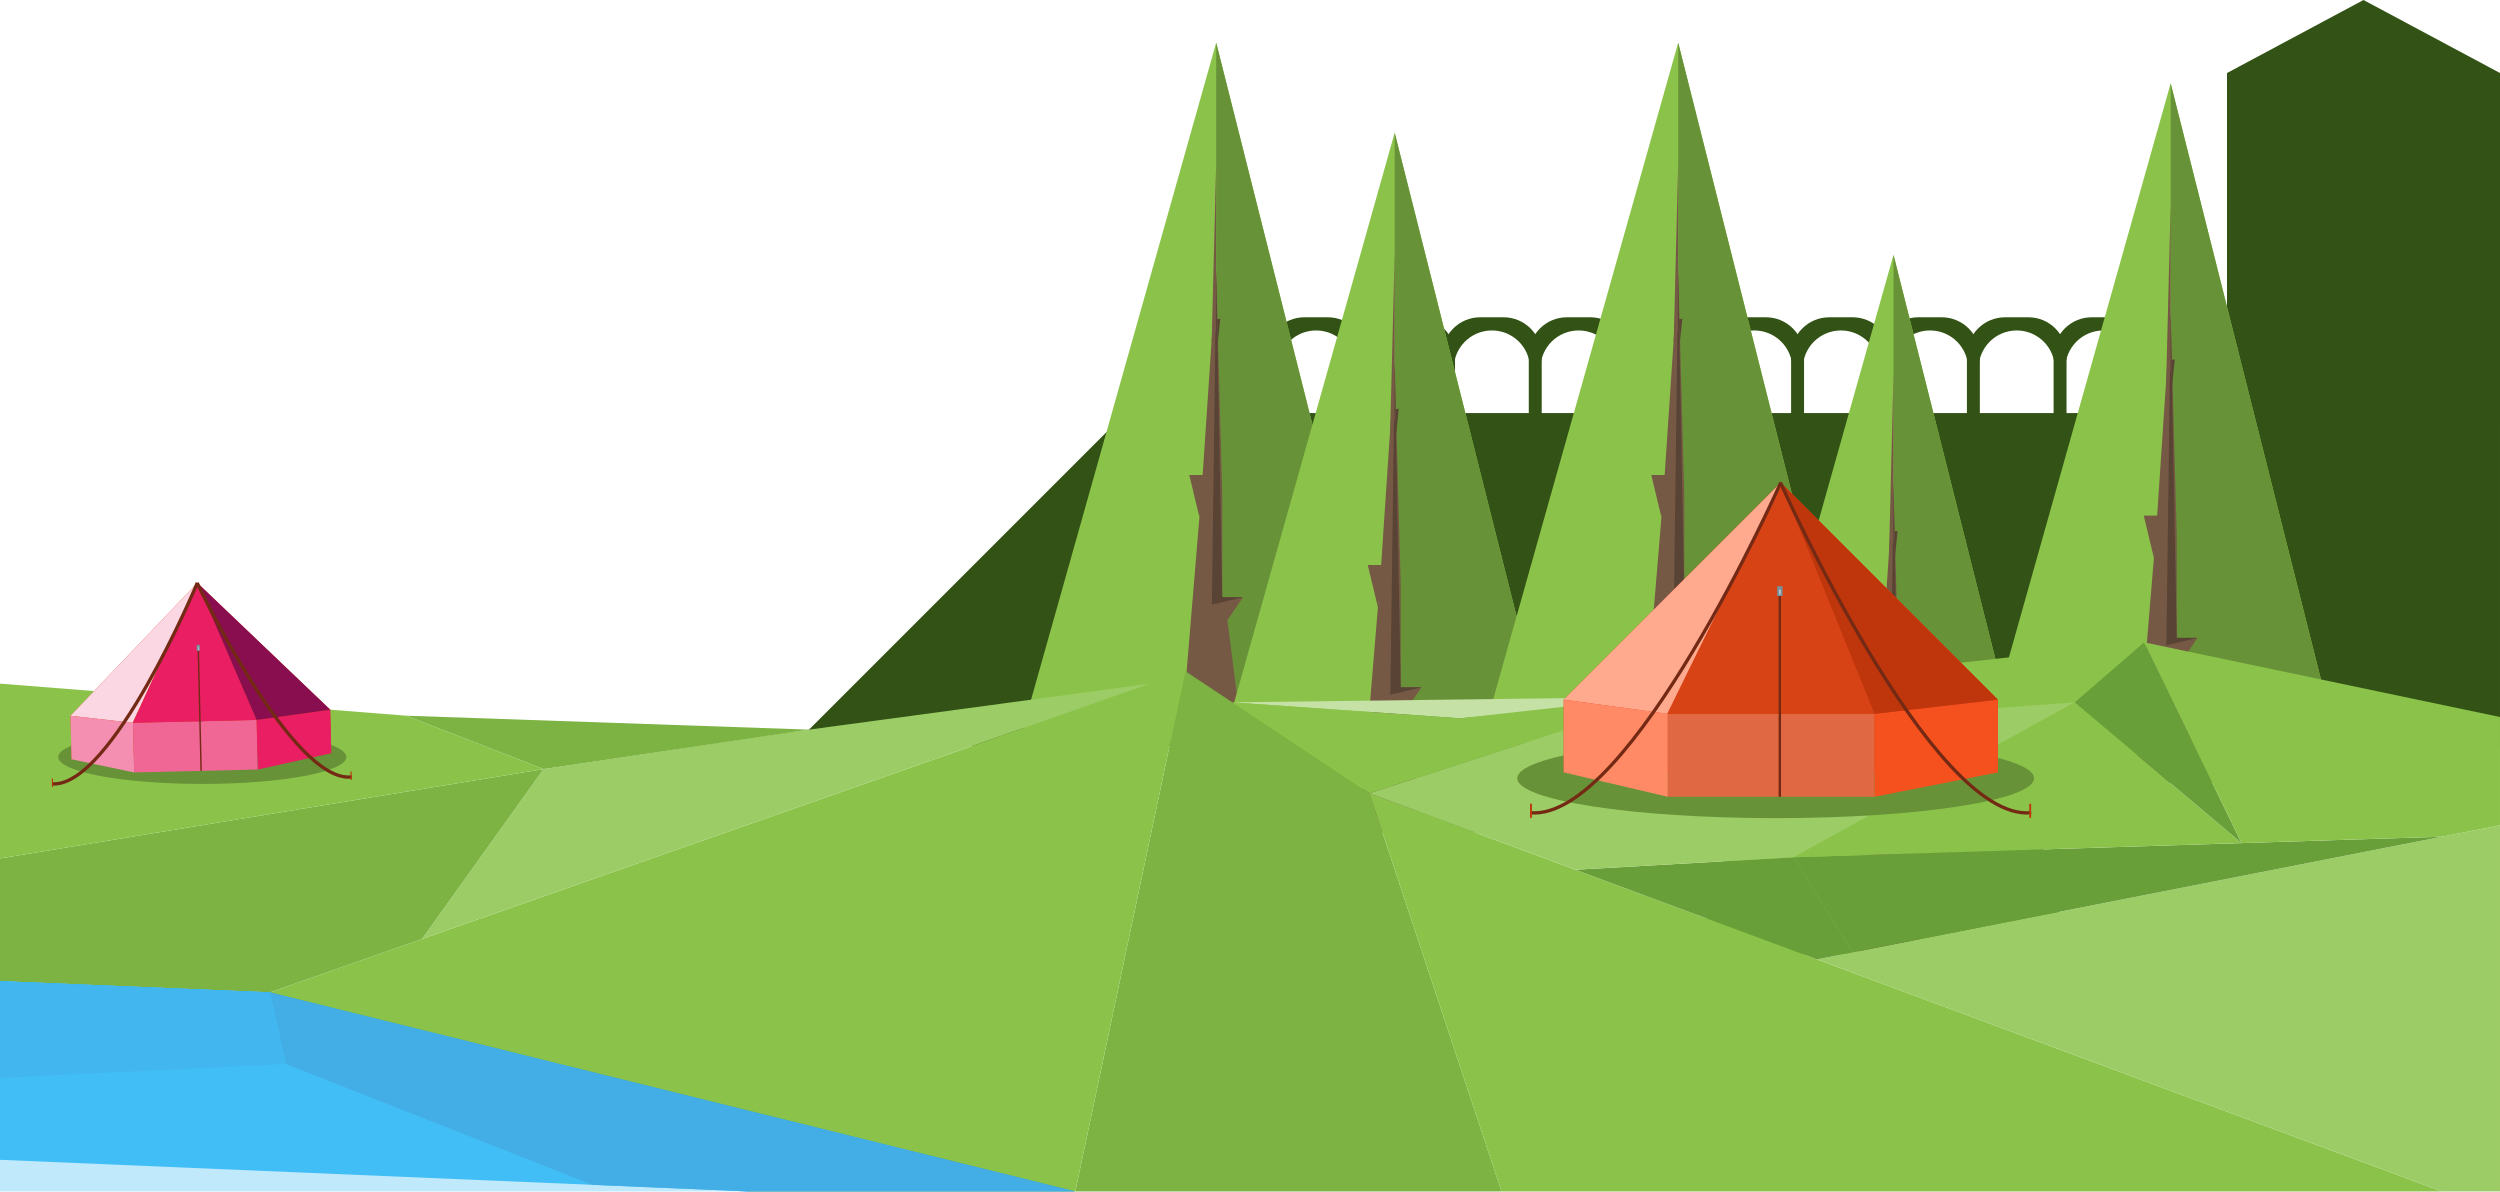
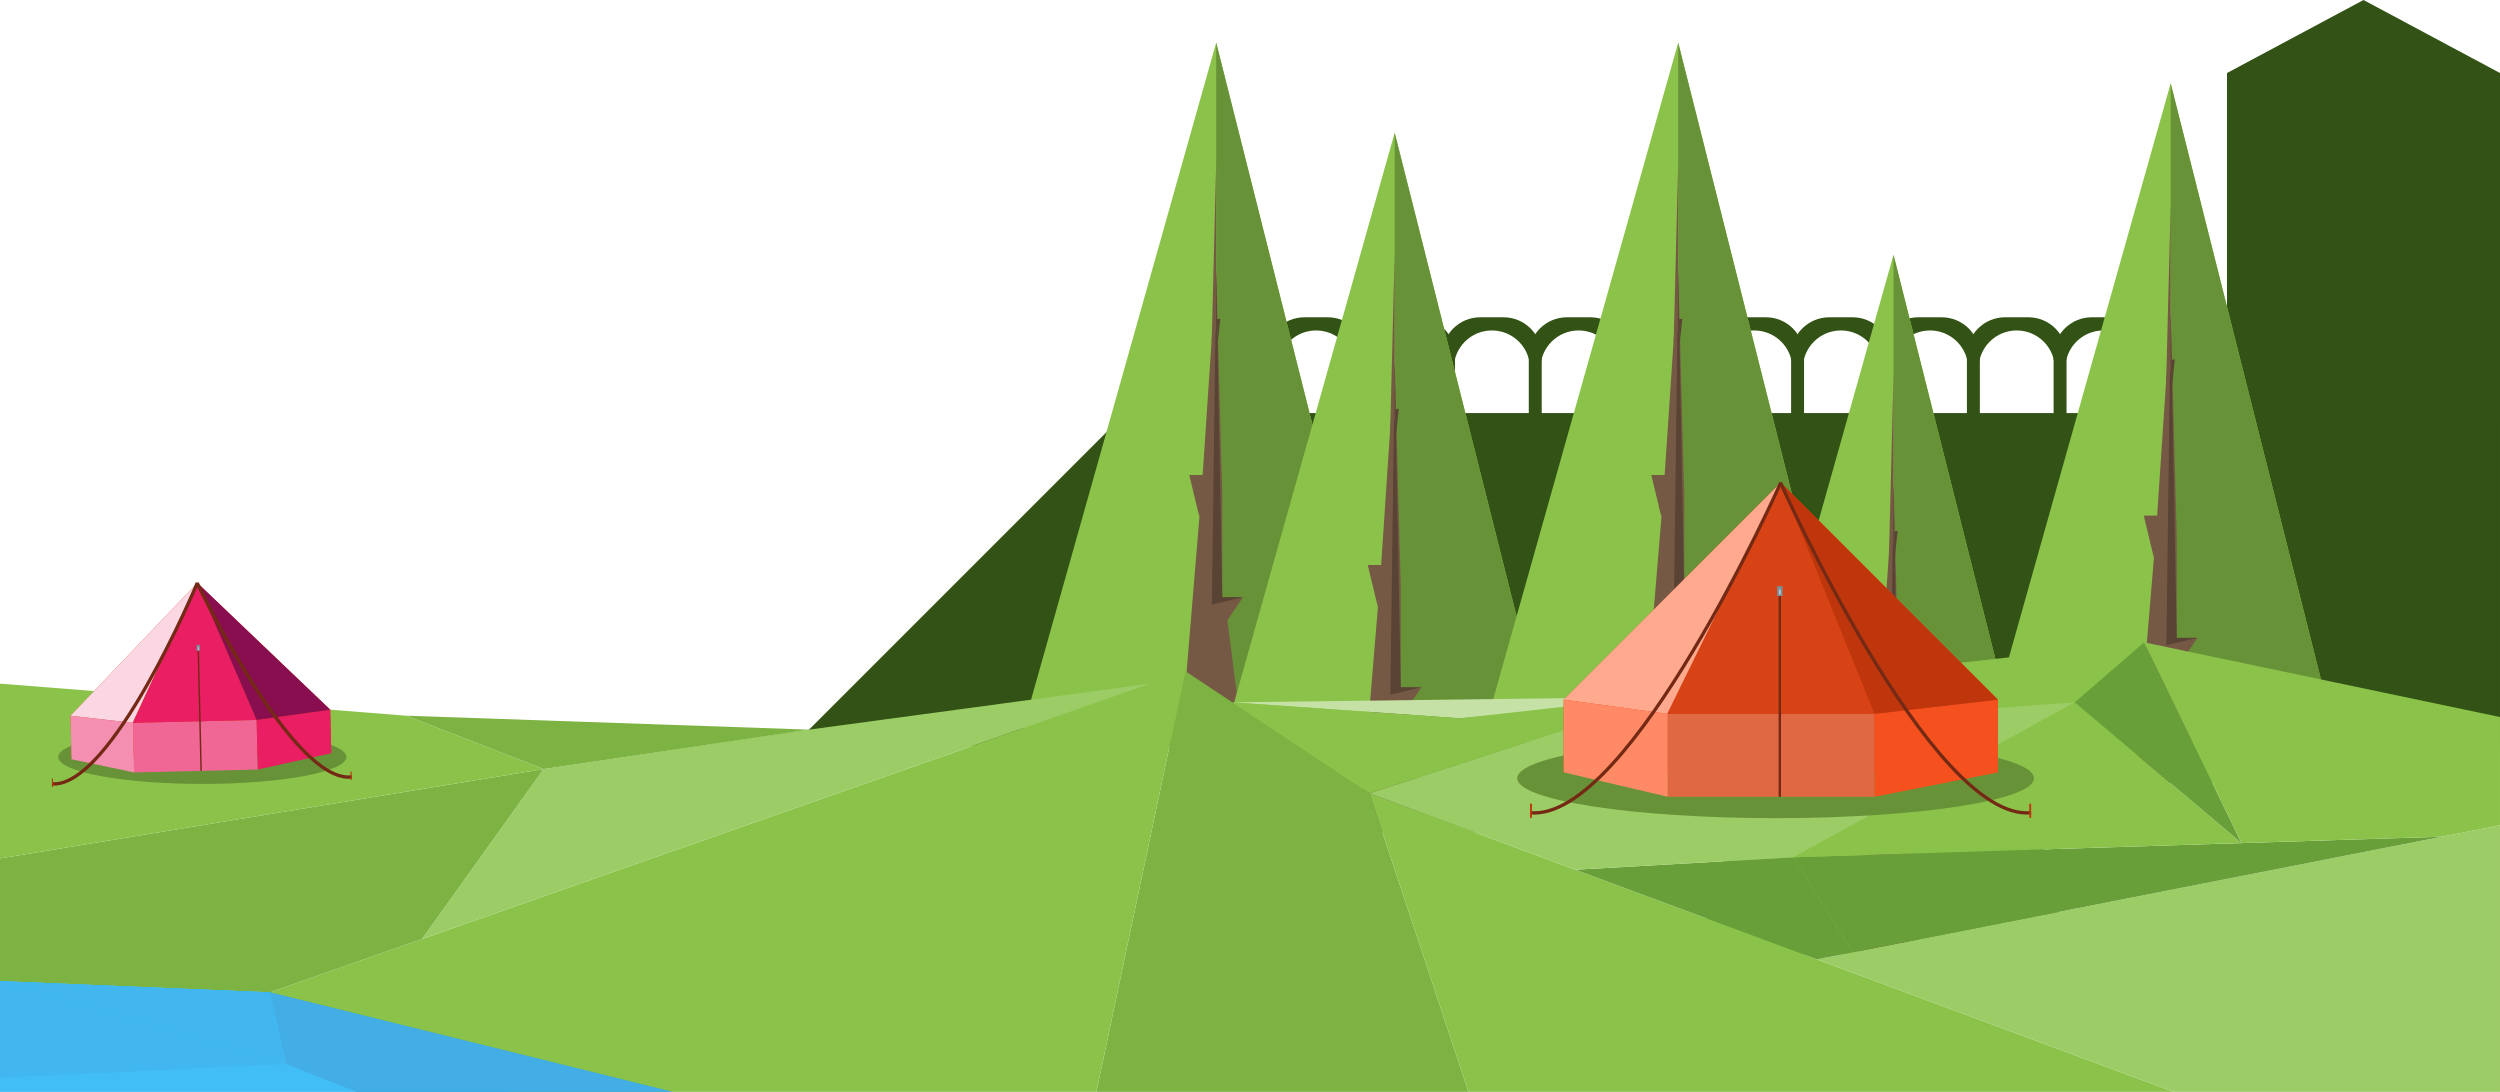
- <svg xmlns="http://www.w3.org/2000/svg" viewBox="0 0 3748.89 1786.62">
+ <svg xmlns="http://www.w3.org/2000/svg" viewBox="0 0 3748.89 1637.36">
  <defs>
    <style>.cls-1{fill:#325315;}.cls-2{fill:#ef8637;}.cls-3{fill:#8bc34a;}.cls-4{fill:#689238;}.cls-5{fill:#765945;}.cls-6{fill:#594334;}.cls-7{fill:#c5e1a5;}.cls-8{fill:#7cb342;}.cls-9{fill:#9ccc65;}.cls-10{fill:#689f38;}.cls-11{fill:#03a9f4;}.cls-12{fill:#039be5;}.cls-13{fill:#0288d1;}.cls-14{fill:#d84315;}.cls-15{fill:#5d4037;stroke:#231f20;stroke-width:6px;}.cls-15,.cls-25{stroke-miterlimit:10;}.cls-16{fill:#78909c;}.cls-17{fill:#b0bec5;}.cls-18{fill:#ffa98e;}.cls-19{fill:#ff8a65;}.cls-20{fill:#e06944;}.cls-21{fill:#f4511e;}.cls-22{fill:#bf360c;}.cls-23{fill:#732913;}.cls-24{fill:#cfd8dc;}.cls-25{fill:none;stroke:#732913;stroke-width:5px;}.cls-26{fill:#fbd6e3;}.cls-27{fill:#f48fb1;}.cls-28{fill:#f06695;}.cls-29{fill:#e91e63;}.cls-30{fill:#880e4f;}.cls-31{fill:#81d4fa;opacity:0.5;}</style>
  </defs>
  <g id="Layer_2" data-name="Layer 2">
    <g id="Layer_1-2" data-name="Layer 1">
      <path class="cls-1" d="M3431.69,475.77h-35a57.2,57.2,0,0,0-57.2,57.2v91.21a57,57,0,0,0,17.5,41.16V552.73a57.2,57.2,0,0,1,57.2-57.2h0a57.2,57.2,0,0,1,57.2,57.2V665.33a57,57,0,0,0,17.5-41.16V533A57.2,57.2,0,0,0,3431.69,475.77Z" />
      <polygon class="cls-1" points="3748.89 109.5 3748.89 624.18 3748.88 624.18 3748.88 1118.92 1178.64 1118.92 1213.13 1094.11 1687.87 619.37 3339.5 619.37 3339.5 109.5 3544.19 0 3748.89 109.5" />
      <path class="cls-1" d="M3301.69,475.77h-35a57.2,57.2,0,0,0-57.2,57.2v91.21a57,57,0,0,0,17.5,41.16V552.73a57.2,57.2,0,0,1,57.2-57.2h0a57.2,57.2,0,0,1,57.2,57.2V665.33a57,57,0,0,0,17.5-41.16V533A57.2,57.2,0,0,0,3301.69,475.77Z" />
      <path class="cls-1" d="M1861.07,475.77h-35a57.2,57.2,0,0,0-57.2,57.2v91.21a57,57,0,0,0,17.5,41.16V552.73a57.2,57.2,0,0,1,57.2-57.2h0a57.2,57.2,0,0,1,57.2,57.2V665.33a57,57,0,0,0,17.5-41.16V533A57.2,57.2,0,0,0,1861.07,475.77Z" />
      <path class="cls-1" d="M1991.07,475.77h-35a57.2,57.2,0,0,0-57.2,57.2v91.21a57,57,0,0,0,17.5,41.16V552.73a57.2,57.2,0,0,1,57.2-57.2h0a57.2,57.2,0,0,1,57.2,57.2V665.33a57,57,0,0,0,17.5-41.16V533A57.2,57.2,0,0,0,1991.07,475.77Z" />
      <path class="cls-1" d="M2124.69,475.77h-35a57.2,57.2,0,0,0-57.2,57.2v91.21a57,57,0,0,0,17.5,41.16V552.73a57.2,57.2,0,0,1,57.2-57.2h0a57.2,57.2,0,0,1,57.2,57.2V665.33a57,57,0,0,0,17.5-41.16V533A57.2,57.2,0,0,0,2124.69,475.77Z" />
      <path class="cls-1" d="M2254.69,475.77h-35a57.2,57.2,0,0,0-57.2,57.2v91.21a57,57,0,0,0,17.5,41.16V552.73a57.2,57.2,0,0,1,57.2-57.2h0a57.2,57.2,0,0,1,57.2,57.2V665.33a57,57,0,0,0,17.5-41.16V533A57.2,57.2,0,0,0,2254.69,475.77Z" />
      <path class="cls-1" d="M2384.69,475.77h-35a57.2,57.2,0,0,0-57.2,57.2v91.21a57,57,0,0,0,17.5,41.16V552.73a57.2,57.2,0,0,1,57.2-57.2h0a57.2,57.2,0,0,1,57.2,57.2V665.33a57,57,0,0,0,17.5-41.16V533A57.2,57.2,0,0,0,2384.69,475.77Z" />
      <path class="cls-1" d="M2514.69,475.77h-35a57.2,57.2,0,0,0-57.2,57.2v91.21a57,57,0,0,0,17.5,41.16V552.73a57.2,57.2,0,0,1,57.2-57.2h0a57.2,57.2,0,0,1,57.2,57.2V665.33a57,57,0,0,0,17.5-41.16V533A57.2,57.2,0,0,0,2514.69,475.77Z" />
      <path class="cls-1" d="M2648.07,475.77h-35a57.2,57.2,0,0,0-57.2,57.2v91.21a57,57,0,0,0,17.5,41.16V552.73a57.2,57.2,0,0,1,57.2-57.2h0a57.2,57.2,0,0,1,57.2,57.2V665.33a57,57,0,0,0,17.5-41.16V533A57.2,57.2,0,0,0,2648.07,475.77Z" />
      <path class="cls-1" d="M2778.07,475.77h-35a57.2,57.2,0,0,0-57.2,57.2v91.21a57,57,0,0,0,17.5,41.16V552.73a57.2,57.2,0,0,1,57.2-57.2h0a57.2,57.2,0,0,1,57.2,57.2V665.33a57,57,0,0,0,17.5-41.16V533A57.2,57.2,0,0,0,2778.07,475.77Z" />
      <path class="cls-1" d="M2911.69,475.77h-35a57.2,57.2,0,0,0-57.2,57.2v91.21a57,57,0,0,0,17.5,41.16V552.73a57.2,57.2,0,0,1,57.2-57.2h0a57.2,57.2,0,0,1,57.2,57.2V665.33a57,57,0,0,0,17.5-41.16V533A57.2,57.2,0,0,0,2911.69,475.77Z" />
      <path class="cls-1" d="M3041.69,475.77h-35a57.2,57.2,0,0,0-57.2,57.2v91.21a57,57,0,0,0,17.5,41.16V552.73a57.2,57.2,0,0,1,57.2-57.2h0a57.2,57.2,0,0,1,57.2,57.2V665.33a57,57,0,0,0,17.5-41.16V533A57.2,57.2,0,0,0,3041.69,475.77Z" />
      <path class="cls-1" d="M3171.69,475.77h-35a57.2,57.2,0,0,0-57.2,57.2v91.21a57,57,0,0,0,17.5,41.16V552.73a57.2,57.2,0,0,1,57.2-57.2h0a57.2,57.2,0,0,1,57.2,57.2V665.33a57,57,0,0,0,17.5-41.16V533A57.2,57.2,0,0,0,3171.69,475.77Z" />
      <rect class="cls-2" x="3413.01" y="1050.26" width="52.99" height="25.86" />
      <polygon class="cls-3" points="1528.12 1113.23 1823.74 63.96 2088.25 1113.23 1528.12 1113.23" />
      <polygon class="cls-4" points="1823.74 63.96 1823.74 1113.23 2088.25 1113.23 1823.74 63.96" />
      <polygon class="cls-5" points="1770.58 1113.23 1801.7 738.18 1823.74 408.2 1832.82 740.77 1832.82 895.56 1863.94 895.56 1840.6 930.08 1863.94 1113.23 1770.58 1113.23" />
      <polygon class="cls-6" points="1823.74 408.2 1817.26 906.74 1863.94 895.56 1832.82 895.56 1823.74 408.2" />
      <polygon class="cls-5" points="1808.18 712.25 1783.37 712.25 1798.59 775.65 1808.18 712.25" />
-       <polyline class="cls-5" points="1817.08 508.04 1823.74 243.54 1823.56 494.43 1816.72 513.33" />
+       <polyline class="cls-5" points="1817.08 508.04 1823.74 243.54 1823.57 494.43 1816.72 513.33" />
      <polygon class="cls-6" points="1825.06 478.71 1829.88 477.89 1825.79 518.09 1825.06 478.71" />
      <polygon class="cls-3" points="1795.78 1248.24 2091.4 198.97 2355.9 1248.24 1795.78 1248.24" />
      <polygon class="cls-4" points="2091.4 198.97 2091.4 1248.24 2355.9 1248.24 2091.4 198.97" />
      <polygon class="cls-5" points="2038.24 1248.24 2069.36 873.2 2091.4 543.22 2100.47 875.79 2100.47 1030.58 2131.59 1030.58 2108.25 1065.09 2131.59 1248.24 2038.24 1248.24" />
      <polygon class="cls-6" points="2091.4 543.22 2084.91 1041.75 2131.59 1030.58 2100.47 1030.58 2091.4 543.22" />
      <polygon class="cls-5" points="2075.84 847.26 2051.02 847.26 2066.25 910.66 2075.84 847.26" />
      <polyline class="cls-5" points="2084.73 643.05 2091.4 378.55 2091.22 629.44 2084.38 648.35" />
      <polygon class="cls-6" points="2092.71 613.72 2097.54 612.91 2093.44 653.1 2092.71 613.72" />
      <polygon class="cls-3" points="2543.82 1431.37 2839.44 382.1 3103.94 1431.37 2543.82 1431.37" />
      <polygon class="cls-4" points="2839.44 382.1 2839.44 1431.37 3103.94 1431.37 2839.44 382.1" />
      <polygon class="cls-5" points="2786.28 1431.37 2817.4 1056.32 2839.44 726.34 2848.51 1058.92 2848.51 1213.7 2879.63 1213.7 2856.29 1248.22 2879.63 1431.37 2786.28 1431.37" />
      <polygon class="cls-6" points="2839.44 726.34 2832.96 1224.88 2879.63 1213.7 2848.51 1213.7 2839.44 726.34" />
      <polygon class="cls-5" points="2823.88 1030.39 2799.07 1030.39 2814.29 1093.79 2823.88 1030.39" />
      <polyline class="cls-5" points="2832.77 826.18 2839.44 561.68 2839.26 812.57 2832.42 831.47" />
      <polygon class="cls-6" points="2840.75 796.85 2845.58 796.03 2841.49 836.23 2840.75 796.85" />
      <polygon class="cls-3" points="2220.93 1113.23 2516.55 63.96 2781.05 1113.23 2220.93 1113.23" />
      <polygon class="cls-4" points="2516.55 63.96 2516.55 1113.23 2781.05 1113.23 2516.55 63.96" />
      <polygon class="cls-5" points="2463.39 1113.23 2494.51 738.18 2516.55 408.2 2525.63 740.77 2525.63 895.56 2556.74 895.56 2533.41 930.08 2556.74 1113.23 2463.39 1113.23" />
      <polygon class="cls-6" points="2516.55 408.2 2510.07 906.74 2556.74 895.56 2525.63 895.56 2516.55 408.2" />
      <polygon class="cls-5" points="2500.99 712.25 2476.18 712.25 2491.4 775.65 2500.99 712.25" />
      <polyline class="cls-5" points="2509.88 508.04 2516.55 243.54 2516.37 494.43 2509.53 513.33" />
      <polygon class="cls-6" points="2517.86 478.71 2522.69 477.89 2518.6 518.09 2517.86 478.71" />
      <polygon class="cls-7" points="1847.93 1053.23 2549.27 1044.3 2189.17 1077.11 1847.93 1053.23" />
      <polygon class="cls-3" points="2959.43 1174.16 3255.05 124.9 3519.55 1174.16 2959.43 1174.16" />
      <polygon class="cls-4" points="3255.05 124.9 3255.05 1174.16 3519.55 1174.16 3255.05 124.9" />
      <polygon class="cls-5" points="3201.89 1174.16 3233.01 799.12 3255.05 469.14 3264.13 801.71 3264.13 956.5 3295.25 956.5 3271.91 991.01 3295.25 1174.16 3201.89 1174.16" />
      <polygon class="cls-6" points="3255.05 469.14 3248.57 967.67 3295.25 956.5 3264.13 956.5 3255.05 469.14" />
      <polygon class="cls-5" points="3239.49 773.18 3214.68 773.18 3229.9 836.58 3239.49 773.18" />
      <polyline class="cls-5" points="3248.38 568.97 3255.05 304.47 3254.87 555.36 3248.03 574.27" />
      <polygon class="cls-6" points="3256.36 539.64 3261.19 538.83 3257.1 579.02 3256.36 539.64" />
-       <polygon class="cls-8" points="1777.52 1006.54 1612.51 1786.62 2251.57 1786.62 2053.55 1189.56 1777.52 1006.54" />
-       <polygon class="cls-3" points="2053.55 1189.56 3661.71 1786.62 2251.57 1786.62 2053.55 1189.56" />
-       <polygon class="cls-9" points="2724.48 1438.66 3748.88 1237.57 3748.88 1786.62 3661.71 1786.62 2724.48 1438.66" />
+       <polygon class="cls-8" points="2053.55 1189.56 1777.52 1006.54 1644.08 1637.36 2202.07 1637.36 2053.55 1189.56" />
+       <polygon class="cls-3" points="2053.55 1189.56 2202.07 1637.36 3259.67 1637.36 2053.55 1189.56" />
+       <polygon class="cls-9" points="3748.88 1237.57 2724.48 1438.66 3259.67 1637.36 3748.88 1637.36 3748.88 1237.57" />
      <polygon class="cls-3" points="3215.2 963.23 2189.17 1077.11 3015.27 1204.85 3215.2 963.23" />
      <polygon class="cls-10" points="2778.16 1428.12 2689.61 1285.57 3661.71 1254.68 2778.16 1428.12" />
      <polygon class="cls-10" points="2689.61 1285.57 2362.35 1304.21 2724.48 1438.66 2778.16 1428.12 2689.61 1285.57" />
-       <polygon class="cls-3" points="1777.52 1006.54 404.75 1488.09 1121.82 1786.62 1612.51 1786.62 1777.52 1006.54" />
+       <polygon class="cls-3" points="1777.52 1006.54 404.75 1488.09 763.28 1637.36 1644.08 1637.36 1777.52 1006.54" />
      <polygon class="cls-9" points="2053.55 1189.56 2362.35 1089.23 2613.2 1089.23 3111.2 1053.23 2689.61 1285.57 2362.35 1304.21 2053.55 1189.56" />
      <polygon class="cls-3" points="3111.2 1053.23 3361.3 1264.23 2689.61 1285.57 3111.2 1053.23" />
      <polygon class="cls-10" points="3111.2 1053.23 3215.2 963.23 3361.3 1264.23 3111.2 1053.23" />
      <polygon class="cls-3" points="3215.2 963.23 3748.88 1075.23 3748.88 1237.57 3661.71 1254.68 3361.3 1264.23 3215.2 963.23" />
      <polygon class="cls-9" points="1724.47 1025.15 1175.2 1099.23 815.2 1153.23 632.8 1408.1 1724.47 1025.15" />
      <polygon class="cls-8" points="815.2 1153.23 0 1287.23 0 1471.23 404.75 1488.09 632.8 1408.1 815.2 1153.23" />
      <polygon class="cls-3" points="815.2 1153.23 609.2 1073.23 0 1025.15 0 1287.23 815.2 1153.23" />
-       <polygon class="cls-11" points="0 1471.23 0 1739.23 1121.82 1786.62 404.75 1488.09 0 1471.23" />
+       <polygon class="cls-11" points="404.75 1488.09 0 1471.23 0 1637.36 763.28 1637.36 404.75 1488.09" />
      <polygon class="cls-12" points="0 1471.23 429.27 1595.77 404.75 1488.09 0 1471.23" />
-       <polygon class="cls-13" points="404.75 1488.09 429.27 1595.77 888.47 1776.76 1121.82 1786.62 1612.51 1786.62 404.75 1488.09" />
+       <polygon class="cls-13" points="404.75 1488.09 429.27 1595.77 534.78 1637.36 1008.63 1637.36 404.75 1488.09" />
      <polygon class="cls-12" points="429.27 1595.77 0 1616.54 0 1471.23 429.27 1595.77" />
      <polygon class="cls-8" points="609.2 1073.23 1213.13 1094.12 815.2 1153.23 609.2 1073.23" />
      <ellipse class="cls-4" cx="2662.7" cy="1167.04" rx="387.5" ry="59.81" />
      <ellipse class="cls-4" cx="303.31" cy="1135.16" rx="216.04" ry="40.41" />
      <polygon class="cls-3" points="1847.93 1053.23 2362.35 1089.23 2053.55 1189.56 1847.93 1053.23" />
      <polygon class="cls-14" points="2344.83 1158.22 2344.83 1049.17 2670.39 723.61 2670.39 1158.22 2344.83 1158.22" />
      <polygon class="cls-14" points="2995.95 1158.22 2995.95 1049.17 2670.39 723.61 2670.39 1158.22 2995.95 1158.22" />
      <line class="cls-15" x1="2670.39" y1="1158.22" x2="2670.39" y2="869.57" />
      <rect class="cls-16" x="2668.94" y="868.62" width="3.03" height="7.11" />
      <rect class="cls-17" x="2669.7" y="870.89" width="1.51" height="7.11" />
      <polygon class="cls-18" points="2344.83 1049.17 2500.04 1070.45 2670.39 723.61 2344.83 1049.17" />
      <polygon class="cls-19" points="2344.83 1049.17 2344.83 1158.22 2500.99 1194.81 2500.99 1070.45 2344.83 1049.17" />
      <rect class="cls-20" x="2500.99" y="1070.45" width="309.93" height="124.35" />
      <polygon class="cls-14" points="2670.39 723.61 2810.92 1070.45 2500.99 1070.45 2670.39 723.61" />
      <polygon class="cls-21" points="2995.95 1049.17 2810.92 1070.45 2810.92 1194.81 2995.95 1158.22 2995.95 1049.17" />
      <polygon class="cls-22" points="2670.39 723.61 2995.95 1049.17 2810.92 1070.45 2670.39 723.61" />
      <rect class="cls-23" x="2667.15" y="893.79" width="3.59" height="301.01" />
      <rect class="cls-16" x="2664.96" y="878.98" width="7.97" height="14.81" />
      <rect class="cls-24" x="2668.05" y="884.16" width="1.99" height="7.41" />
      <path class="cls-25" d="M2670.39,723.61s-226.79,509.94-376,495.11" />
      <rect class="cls-22" x="2294.37" y="1204.85" width="2.87" height="22" rx="1.43" ry="1.43" />
      <path class="cls-25" d="M3045.85,1218.72c-149.23,14.83-376-495.11-376-495.11" />
      <rect class="cls-22" x="3042.98" y="1204.85" width="2.87" height="22" rx="1.43" ry="1.43" transform="translate(6088.82 2431.71) rotate(180)" />
      <polygon class="cls-14" points="107.22 1138.59 105.69 1073.35 295.89 874.04 301.97 1134.03 107.22 1138.59" />
      <polygon class="cls-14" points="496.73 1129.47 495.2 1064.23 295.89 874.04 301.97 1134.03 496.73 1129.47" />
      <line class="cls-15" x1="301.97" y1="1134.03" x2="297.93" y2="961.35" />
      <rect class="cls-16" x="297.1" y="960.78" width="1.81" height="4.26" transform="matrix(1, -0.02, 0.02, 1, -22.46, 7.24)" />
      <rect class="cls-17" x="297.58" y="962.14" width="0.91" height="4.26" transform="translate(-22.49 7.24) rotate(-1.34)" />
      <polygon class="cls-26" points="105.69 1073.35 198.84 1083.91 295.89 874.04 105.69 1073.35" />
      <polygon class="cls-27" points="105.69 1073.35 107.22 1138.59 201.15 1158.29 199.41 1083.9 105.69 1073.35" />
      <rect class="cls-28" x="200.25" y="1081.72" width="185.46" height="74.41" transform="translate(-26.11 7.17) rotate(-1.34)" />
      <polygon class="cls-29" points="295.89 874.04 384.81 1079.56 199.41 1083.9 295.89 874.04" />
      <polygon class="cls-29" points="495.2 1064.23 384.81 1079.56 386.55 1153.94 496.73 1129.47 495.2 1064.23" />
      <polygon class="cls-30" points="295.89 874.04 495.2 1064.23 384.81 1079.56 295.89 874.04" />
      <rect class="cls-23" x="298.44" y="975.84" width="2.15" height="180.12" transform="translate(-24.87 7.3) rotate(-1.34)" />
      <rect class="cls-16" x="294.91" y="967" width="4.77" height="8.86" transform="translate(-22.66 7.23) rotate(-1.34)" />
      <rect class="cls-24" x="296.79" y="970.1" width="1.19" height="4.43" transform="translate(-22.68 7.23) rotate(-1.34)" />
      <path class="cls-25" d="M295.89,874s-128.53,308.23-218,301.45" />
      <rect class="cls-22" x="77.84" y="1167.17" width="1.72" height="13.17" rx="0.86" ry="0.86" transform="translate(-27.46 2.16) rotate(-1.34)" />
      <path class="cls-25" d="M527.42,1165C438.36,1175.92,295.55,874,295.55,874" />
      <rect class="cls-22" x="525.67" y="1156.68" width="1.72" height="13.17" rx="0.86" ry="0.86" transform="translate(1080.14 2313.88) rotate(178.66)" />
-       <polygon class="cls-31" points="0 1471.23 0 1786.62 1121.82 1786.62 1612.51 1786.62 404.75 1488.09 0 1471.23" />
+       <polygon class="cls-31" points="404.75 1488.09 0 1471.23 0 1637.36 1008.63 1637.36 404.75 1488.09" />
      <path class="cls-1" d="M3561.69,475.77h-35a57.2,57.2,0,0,0-57.2,57.2v91.21a57,57,0,0,0,17.5,41.16V552.73a57.2,57.2,0,0,1,57.2-57.2h0a57.2,57.2,0,0,1,57.2,57.2V665.33a57,57,0,0,0,17.5-41.16V533A57.2,57.2,0,0,0,3561.69,475.77Z" />
      <path class="cls-1" d="M3691.69,475.77h-35a57.2,57.2,0,0,0-57.2,57.2v91.21a57,57,0,0,0,17.5,41.16V552.73a57.2,57.2,0,0,1,57.2-57.2h0a57.2,57.2,0,0,1,57.2,57.2V665.33a57,57,0,0,0,17.5-41.16V533A57.2,57.2,0,0,0,3691.69,475.77Z" />
    </g>
  </g>
</svg>
